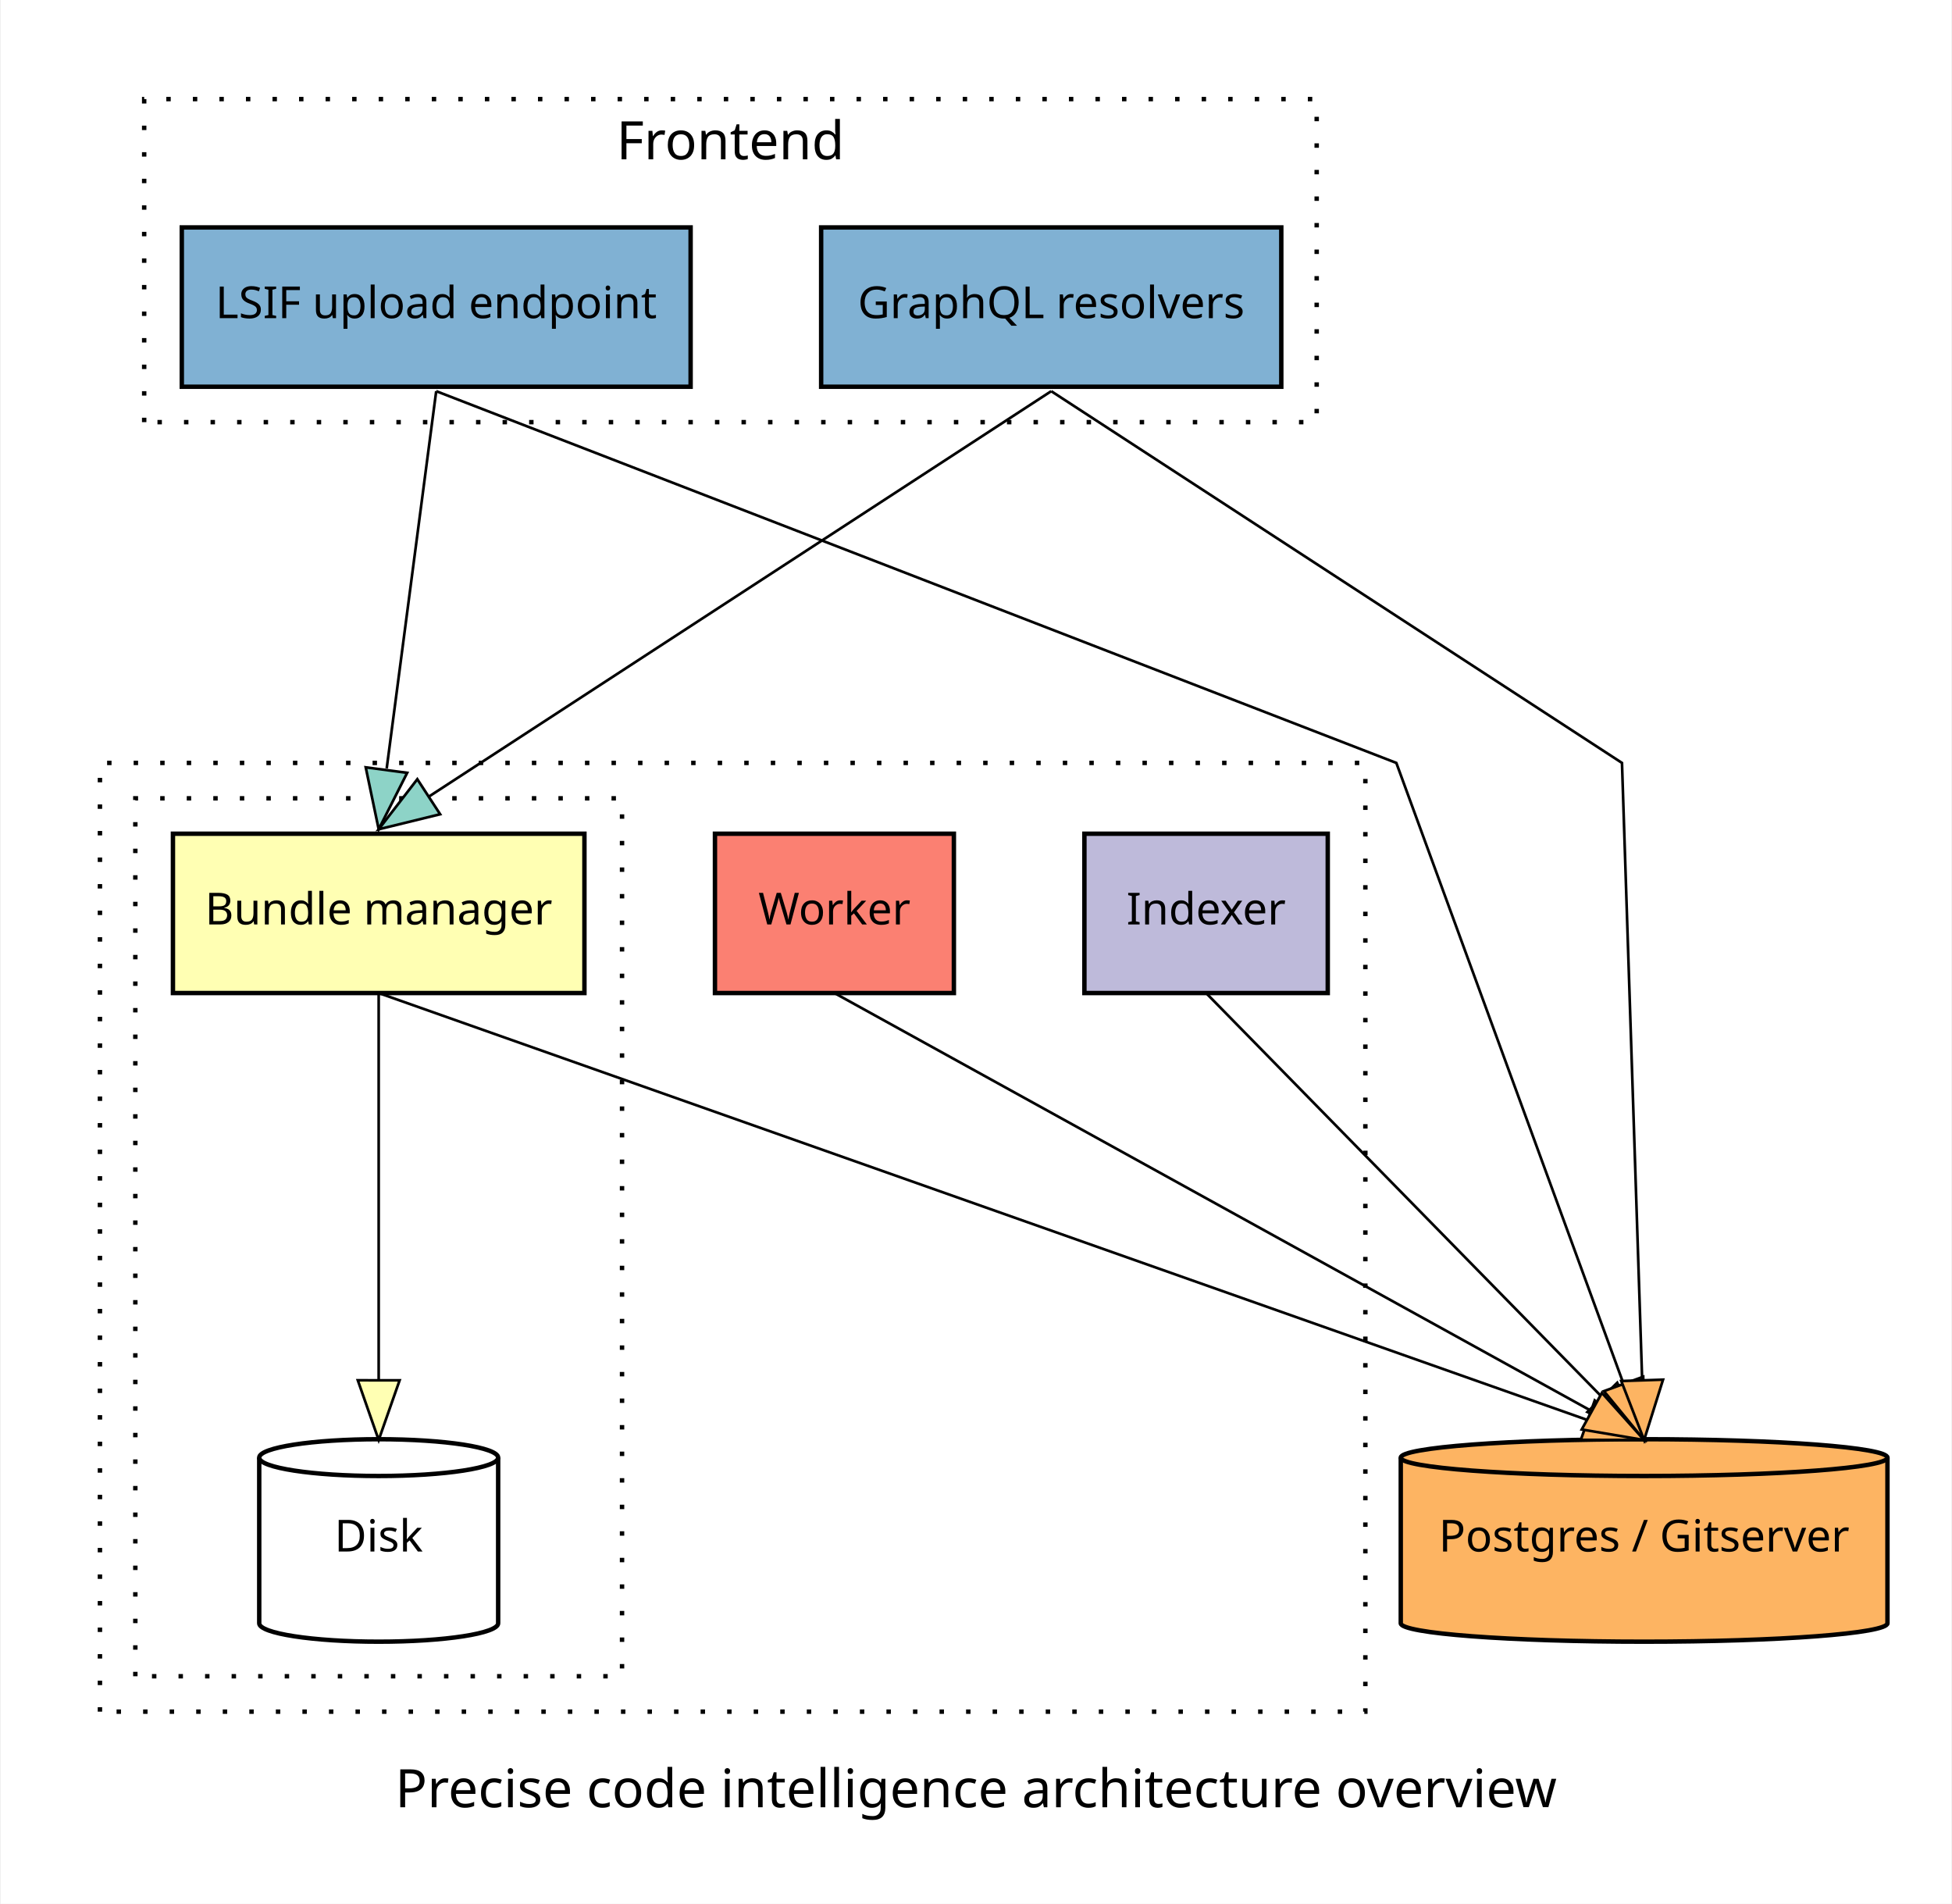
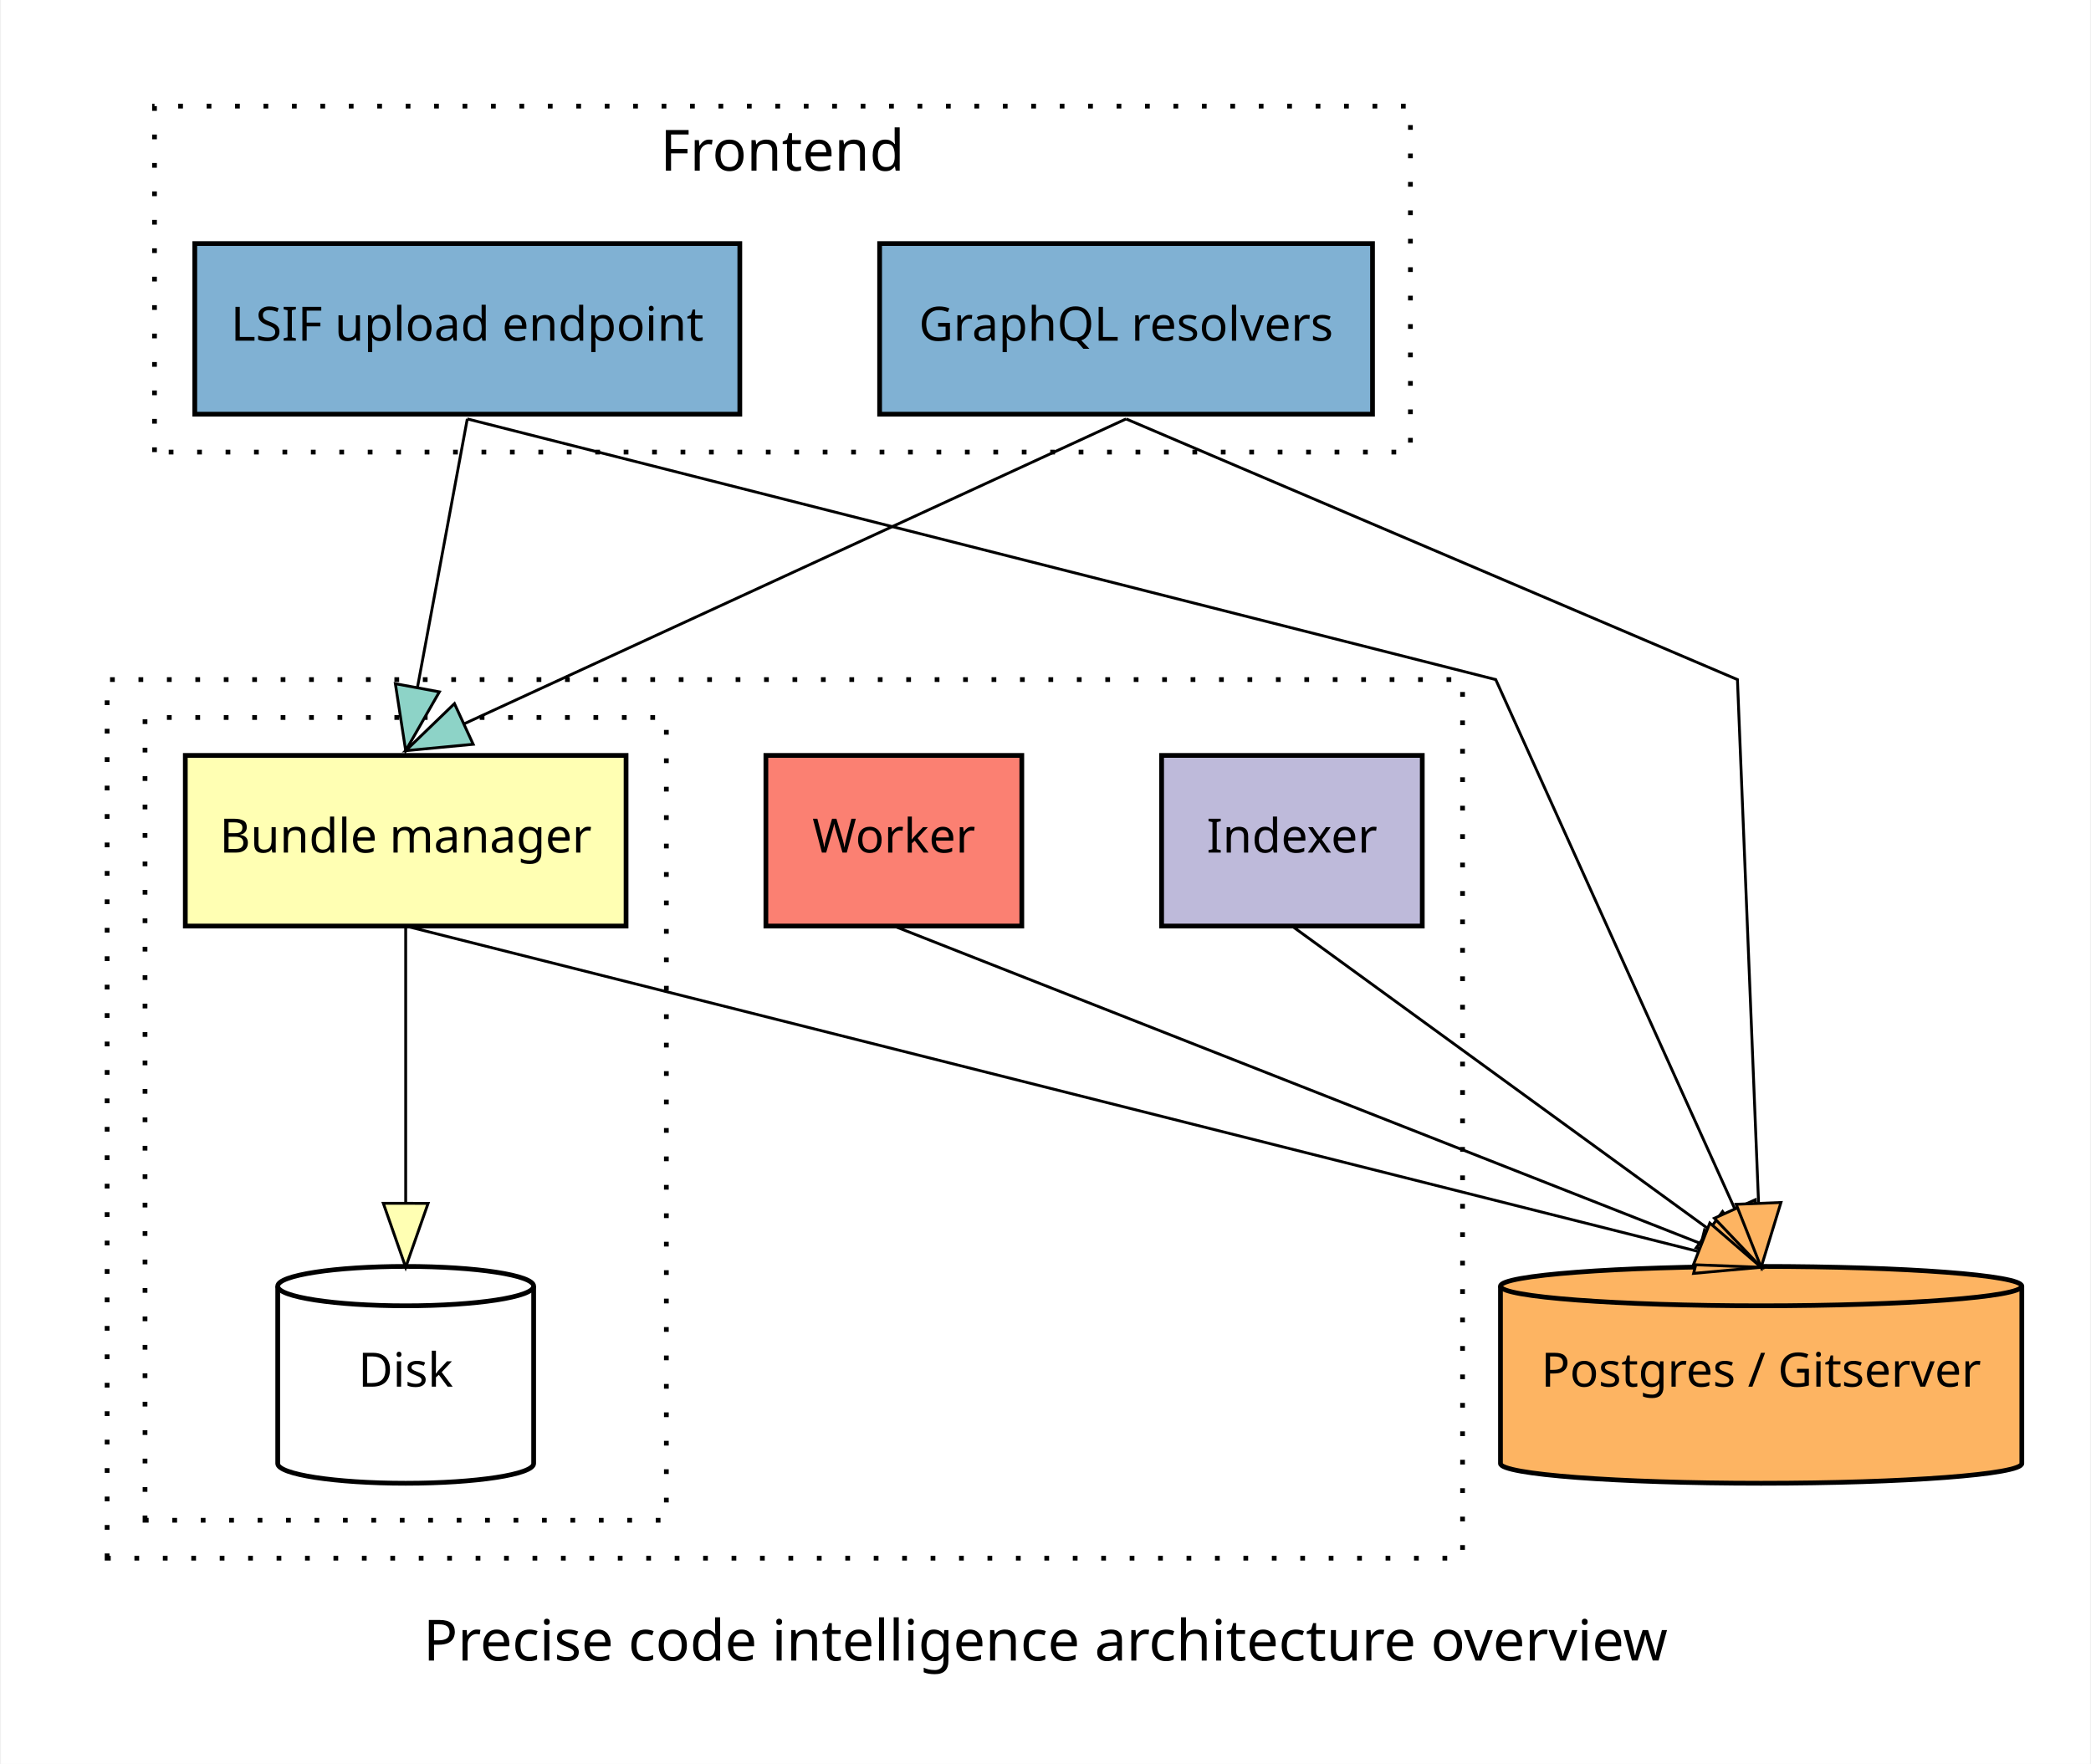
- <svg xmlns="http://www.w3.org/2000/svg" xmlns:xlink="http://www.w3.org/1999/xlink" width="441pt" height="430pt" viewBox="0.00 0.00 440.80 430.17">
-   <g id="graph0" class="graph" transform="scale(1 1) rotate(0) translate(14.4 415.77)">
-     <polygon fill="white" stroke="transparent" points="-14.4,14.4 -14.4,-415.77 426.4,-415.77 426.4,14.4 -14.4,14.4" />
+ <svg xmlns="http://www.w3.org/2000/svg" xmlns:xlink="http://www.w3.org/1999/xlink" width="441pt" height="372pt" viewBox="0.00 0.00 440.80 372.17">
+   <g id="graph0" class="graph" transform="scale(1 1) rotate(0) translate(14.4 357.77)">
+     <polygon fill="white" stroke="transparent" points="-14.4,14.4 -14.4,-357.77 426.4,-357.77 426.4,14.4 -14.4,14.4" />
    <text text-anchor="middle" x="206" y="-7.4" font-family="Iosevka" font-size="12.00">Precise code intelligence architecture overview</text>
    <g id="clust1" class="cluster">
-       <polygon fill="none" stroke="black" stroke-dasharray="1,5" points="8,-29 8,-243.38 294,-243.38 294,-29 8,-29" />
+       <polygon fill="none" stroke="black" stroke-dasharray="1,5" points="8,-29 8,-214.38 294,-214.38 294,-29 8,-29" />
    </g>
    <g id="clust2" class="cluster">
-       <polygon fill="none" stroke="black" stroke-dasharray="1,5" points="16,-37 16,-235.38 126,-235.38 126,-37 16,-37" />
+       <polygon fill="none" stroke="black" stroke-dasharray="1,5" points="16,-37 16,-206.38 126,-206.38 126,-37 16,-37" />
    </g>
    <g id="clust3" class="cluster">
-       <polygon fill="none" stroke="black" stroke-dasharray="1,5" points="18,-320.38 18,-393.38 283,-393.38 283,-320.38 18,-320.38" />
-       <text text-anchor="middle" x="150.5" y="-379.77" font-family="Iosevka" font-size="12.00">Frontend</text>
+       <polygon fill="none" stroke="black" stroke-dasharray="1,5" points="18,-262.38 18,-335.38 283,-335.38 283,-262.38 18,-262.38" />
+       <text text-anchor="middle" x="150.5" y="-321.77" font-family="Iosevka" font-size="12.00">Frontend</text>
    </g>
    <g id="node1" class="node">
      <g id="a_node1">
        <a xlink:href="https://github.com/sourcegraph/sourcegraph/tree/master/enterprise/cmd/precise-code-intel-bundle-manager" xlink:title="Bundle manager" target="_blank">
-           <polygon fill="#ffffb3" stroke="black" points="117.5,-227.38 24.5,-227.38 24.5,-191.38 117.5,-191.38 117.5,-227.38" />
-           <text text-anchor="middle" x="71" y="-206.88" font-family="Iosevka" font-size="10.00">Bundle manager</text>
+           <polygon fill="#ffffb3" stroke="black" points="117.5,-198.38 24.5,-198.38 24.5,-162.38 117.5,-162.38 117.5,-198.38" />
+           <text text-anchor="middle" x="71" y="-177.88" font-family="Iosevka" font-size="10.00">Bundle manager</text>
        </a>
      </g>
    </g>
    <g id="node2" class="node">
      <path fill="white" stroke="black" d="M98,-86.4C98,-88.7 85.9,-90.56 71,-90.56 56.1,-90.56 44,-88.7 44,-86.4 44,-86.4 44,-48.97 44,-48.97 44,-46.68 56.1,-44.81 71,-44.81 85.9,-44.81 98,-46.68 98,-48.97 98,-48.97 98,-86.4 98,-86.4" />
      <path fill="none" stroke="black" d="M98,-86.4C98,-84.11 85.9,-82.25 71,-82.25 56.1,-82.25 44,-84.11 44,-86.4" />
      <text text-anchor="middle" x="71" y="-65.19" font-family="Iosevka" font-size="10.00">Disk</text>
    </g>
    <g id="edge3" class="edge">
-       <path fill="none" stroke="black" stroke-width="0.6" d="M71,-191.38C71,-191.38 71,-131.56 71,-104" />
+       <path fill="none" stroke="black" stroke-width="0.6" d="M71,-162.38C71,-162.38 71,-124.77 71,-103.92" />
      <polygon fill="#ffffb3" stroke="black" stroke-width="0.6" points="75.73,-103.87 71,-90.38 66.28,-103.88 75.73,-103.87" />
    </g>
    <g id="node7" class="node">
      <path fill="#fdb462" stroke="black" d="M412,-86.4C412,-88.7 387.35,-90.56 357,-90.56 326.65,-90.56 302,-88.7 302,-86.4 302,-86.4 302,-48.97 302,-48.97 302,-46.68 326.65,-44.81 357,-44.81 387.35,-44.81 412,-46.68 412,-48.97 412,-48.97 412,-86.4 412,-86.4" />
      <path fill="none" stroke="black" d="M412,-86.4C412,-84.11 387.35,-82.25 357,-82.25 326.65,-82.25 302,-84.11 302,-86.4" />
      <text text-anchor="middle" x="357" y="-65.19" font-family="Iosevka" font-size="10.00">Postgres / Gitserver</text>
    </g>
    <g id="edge6" class="edge">
-       <path fill="none" stroke="black" stroke-width="0.6" d="M71,-191.38C71,-191.38 288.02,-114.74 343.97,-94.98" />
-       <polygon fill="#fdb462" stroke="black" stroke-width="0.6" points="345.84,-99.33 357,-90.38 342.7,-90.42 345.84,-99.33" />
+       <path fill="none" stroke="black" stroke-width="0.6" d="M71,-162.38C71,-162.38 287.05,-107.99 343.59,-93.75" />
+       <polygon fill="#fdb462" stroke="black" stroke-width="0.6" points="345.06,-98.25 357,-90.38 342.75,-89.09 345.06,-98.25" />
    </g>
    <g id="node3" class="node">
      <g id="a_node3">
        <a xlink:href="https://github.com/sourcegraph/sourcegraph/tree/master/enterprise/cmd/precise-code-intel-worker" xlink:title="Indexer" target="_blank">
-           <polygon fill="#bebada" stroke="black" points="285.5,-227.38 230.5,-227.38 230.5,-191.38 285.5,-191.38 285.5,-227.38" />
-           <text text-anchor="middle" x="258" y="-206.88" font-family="Iosevka" font-size="10.00">Indexer</text>
+           <polygon fill="#bebada" stroke="black" points="285.5,-198.38 230.5,-198.38 230.5,-162.38 285.5,-162.38 285.5,-198.38" />
+           <text text-anchor="middle" x="258" y="-177.88" font-family="Iosevka" font-size="10.00">Indexer</text>
        </a>
      </g>
    </g>
    <g id="edge7" class="edge">
-       <path fill="none" stroke="black" stroke-width="0.6" d="M258,-191.38C258,-191.38 322.73,-125.34 347.51,-100.06" />
-       <polygon fill="#fdb462" stroke="black" stroke-width="0.6" points="350.92,-103.32 357,-90.38 344.18,-96.71 350.92,-103.32" />
+       <path fill="none" stroke="black" stroke-width="0.6" d="M258,-162.38C258,-162.38 320.25,-117.1 346.03,-98.36" />
+       <polygon fill="#fdb462" stroke="black" stroke-width="0.6" points="348.86,-102.14 357,-90.38 343.3,-94.49 348.86,-102.14" />
    </g>
    <g id="node4" class="node">
      <g id="a_node4">
        <a xlink:href="https://github.com/sourcegraph/sourcegraph/tree/master/enterprise/cmd/precise-code-intel-worker" xlink:title="Worker" target="_blank">
-           <polygon fill="#fb8072" stroke="black" points="201,-227.38 147,-227.38 147,-191.38 201,-191.38 201,-227.38" />
-           <text text-anchor="middle" x="174" y="-206.88" font-family="Iosevka" font-size="10.00">Worker</text>
+           <polygon fill="#fb8072" stroke="black" points="201,-198.38 147,-198.38 147,-162.38 201,-162.38 201,-198.38" />
+           <text text-anchor="middle" x="174" y="-177.88" font-family="Iosevka" font-size="10.00">Worker</text>
        </a>
      </g>
    </g>
    <g id="edge8" class="edge">
-       <path fill="none" stroke="black" stroke-width="0.6" d="M174,-191.38C174,-191.38 304.28,-119.47 344.99,-97" />
-       <polygon fill="#fdb462" stroke="black" stroke-width="0.6" points="347.46,-101.04 357,-90.38 342.9,-92.76 347.46,-101.04" />
+       <path fill="none" stroke="black" stroke-width="0.6" d="M174,-162.38C174,-162.38 303.08,-111.59 344.42,-95.32" />
+       <polygon fill="#fdb462" stroke="black" stroke-width="0.6" points="346.17,-99.71 357,-90.38 342.71,-90.92 346.17,-99.71" />
    </g>
    <g id="node5" class="node">
      <g id="a_node5">
        <a xlink:href="https://github.com/sourcegraph/sourcegraph/tree/master/enterprise/internal/codeintel/httpapi" xlink:title="LSIF upload endpoint" target="_blank">
-           <polygon fill="#80b1d3" stroke="black" points="141.5,-364.38 26.5,-364.38 26.5,-328.38 141.5,-328.38 141.5,-364.38" />
-           <text text-anchor="middle" x="84" y="-343.88" font-family="Iosevka" font-size="10.00">LSIF upload endpoint</text>
+           <polygon fill="#80b1d3" stroke="black" points="141.5,-306.38 26.5,-306.38 26.5,-270.38 141.5,-270.38 141.5,-306.38" />
+           <text text-anchor="middle" x="84" y="-285.88" font-family="Iosevka" font-size="10.00">LSIF upload endpoint</text>
        </a>
      </g>
    </g>
    <g id="edge2" class="edge">
-       <path fill="none" stroke="black" stroke-width="0.6" d="M84,-327.38C84,-327.38 76.38,-269.34 72.81,-242.14" />
-       <polygon fill="#8dd3c7" stroke="black" stroke-width="0.6" points="77.44,-241.14 71,-228.38 68.07,-242.38 77.44,-241.14" />
+       <path fill="none" stroke="black" stroke-width="0.6" d="M84,-269.38C84,-269.38 77.28,-233.21 73.51,-212.87" />
+       <polygon fill="#8dd3c7" stroke="black" stroke-width="0.6" points="78.11,-211.79 71,-199.38 68.82,-213.51 78.11,-211.79" />
    </g>
    <g id="edge5" class="edge">
-       <path fill="none" stroke="black" stroke-width="0.6" d="M84,-327.38C84,-327.38 301,-243.38 301,-243.38 301,-243.38 338.86,-139.93 352.32,-103.16" />
-       <polygon fill="#fdb462" stroke="black" stroke-width="0.6" points="356.8,-104.68 357,-90.38 347.92,-101.43 356.8,-104.68" />
+       <path fill="none" stroke="black" stroke-width="0.6" d="M84,-269.38C84,-269.38 301,-214.38 301,-214.38 301,-214.38 337.26,-134.08 351.43,-102.72" />
+       <polygon fill="#fdb462" stroke="black" stroke-width="0.6" points="355.75,-104.62 357,-90.38 347.14,-100.73 355.75,-104.62" />
    </g>
    <g id="node6" class="node">
      <g id="a_node6">
        <a xlink:href="https://github.com/sourcegraph/sourcegraph/tree/master/enterprise/internal/codeintel/resolvers/graphql" xlink:title="GraphQL resolvers" target="_blank">
-           <polygon fill="#80b1d3" stroke="black" points="275,-364.38 171,-364.38 171,-328.38 275,-328.38 275,-364.38" />
-           <text text-anchor="middle" x="223" y="-343.88" font-family="Iosevka" font-size="10.00">GraphQL resolvers</text>
+           <polygon fill="#80b1d3" stroke="black" points="275,-306.38 171,-306.38 171,-270.38 275,-270.38 275,-306.38" />
+           <text text-anchor="middle" x="223" y="-285.88" font-family="Iosevka" font-size="10.00">GraphQL resolvers</text>
        </a>
      </g>
    </g>
    <g id="edge1" class="edge">
-       <path fill="none" stroke="black" stroke-width="0.6" d="M223,-327.38C223,-327.38 117.77,-258.84 82.42,-235.82" />
-       <polygon fill="#8dd3c7" stroke="black" stroke-width="0.6" points="84.89,-231.78 71,-228.38 79.73,-239.7 84.89,-231.78" />
+       <path fill="none" stroke="black" stroke-width="0.6" d="M223,-269.38C223,-269.38 119.74,-221.82 83.44,-205.1" />
+       <polygon fill="#8dd3c7" stroke="black" stroke-width="0.6" points="85.24,-200.73 71,-199.38 81.29,-209.31 85.24,-200.73" />
    </g>
    <g id="edge4" class="edge">
-       <path fill="none" stroke="black" stroke-width="0.6" d="M223,-327.38C223,-327.38 352,-243.38 352,-243.38 352,-243.38 355.33,-141.4 356.56,-103.95" />
-       <polygon fill="#fdb462" stroke="black" stroke-width="0.6" points="361.28,-104.02 357,-90.38 351.84,-103.71 361.28,-104.02" />
+       <path fill="none" stroke="black" stroke-width="0.6" d="M223,-269.38C223,-269.38 352,-214.38 352,-214.38 352,-214.38 355.14,-136.4 356.45,-104.12" />
+       <polygon fill="#fdb462" stroke="black" stroke-width="0.6" points="361.18,-104.05 357,-90.38 351.73,-103.67 361.18,-104.05" />
    </g>
  </g>
</svg>
